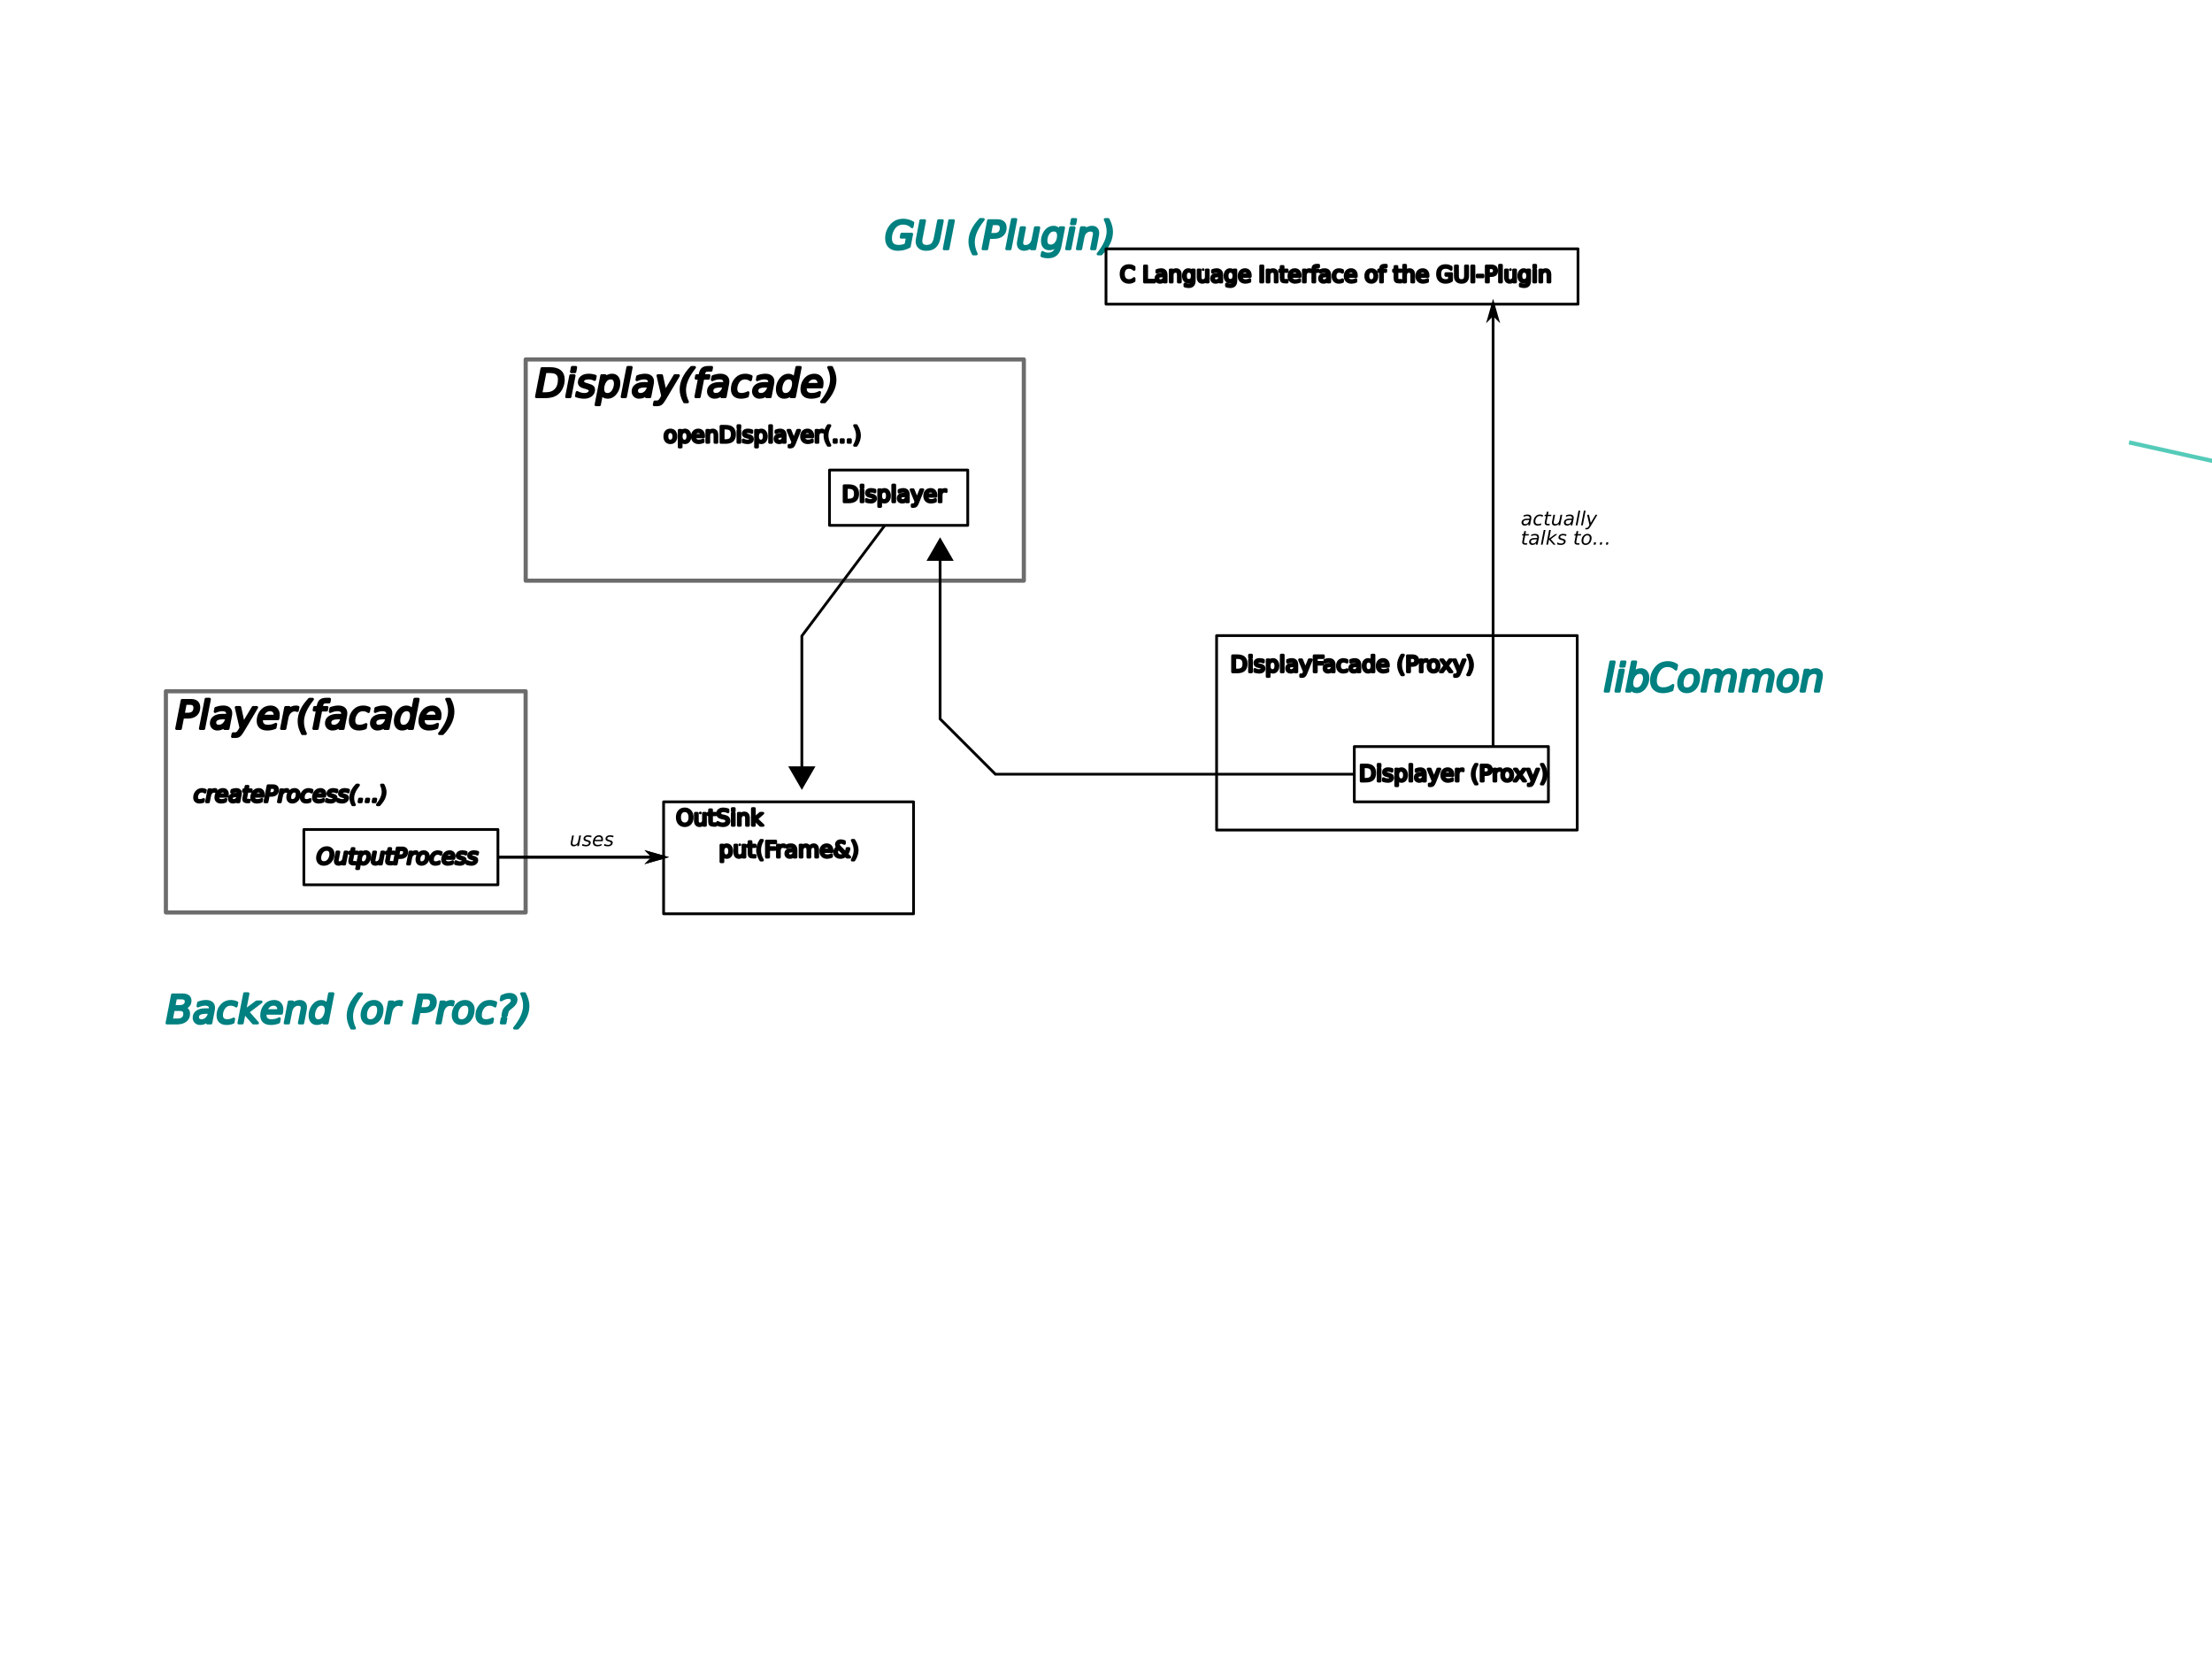
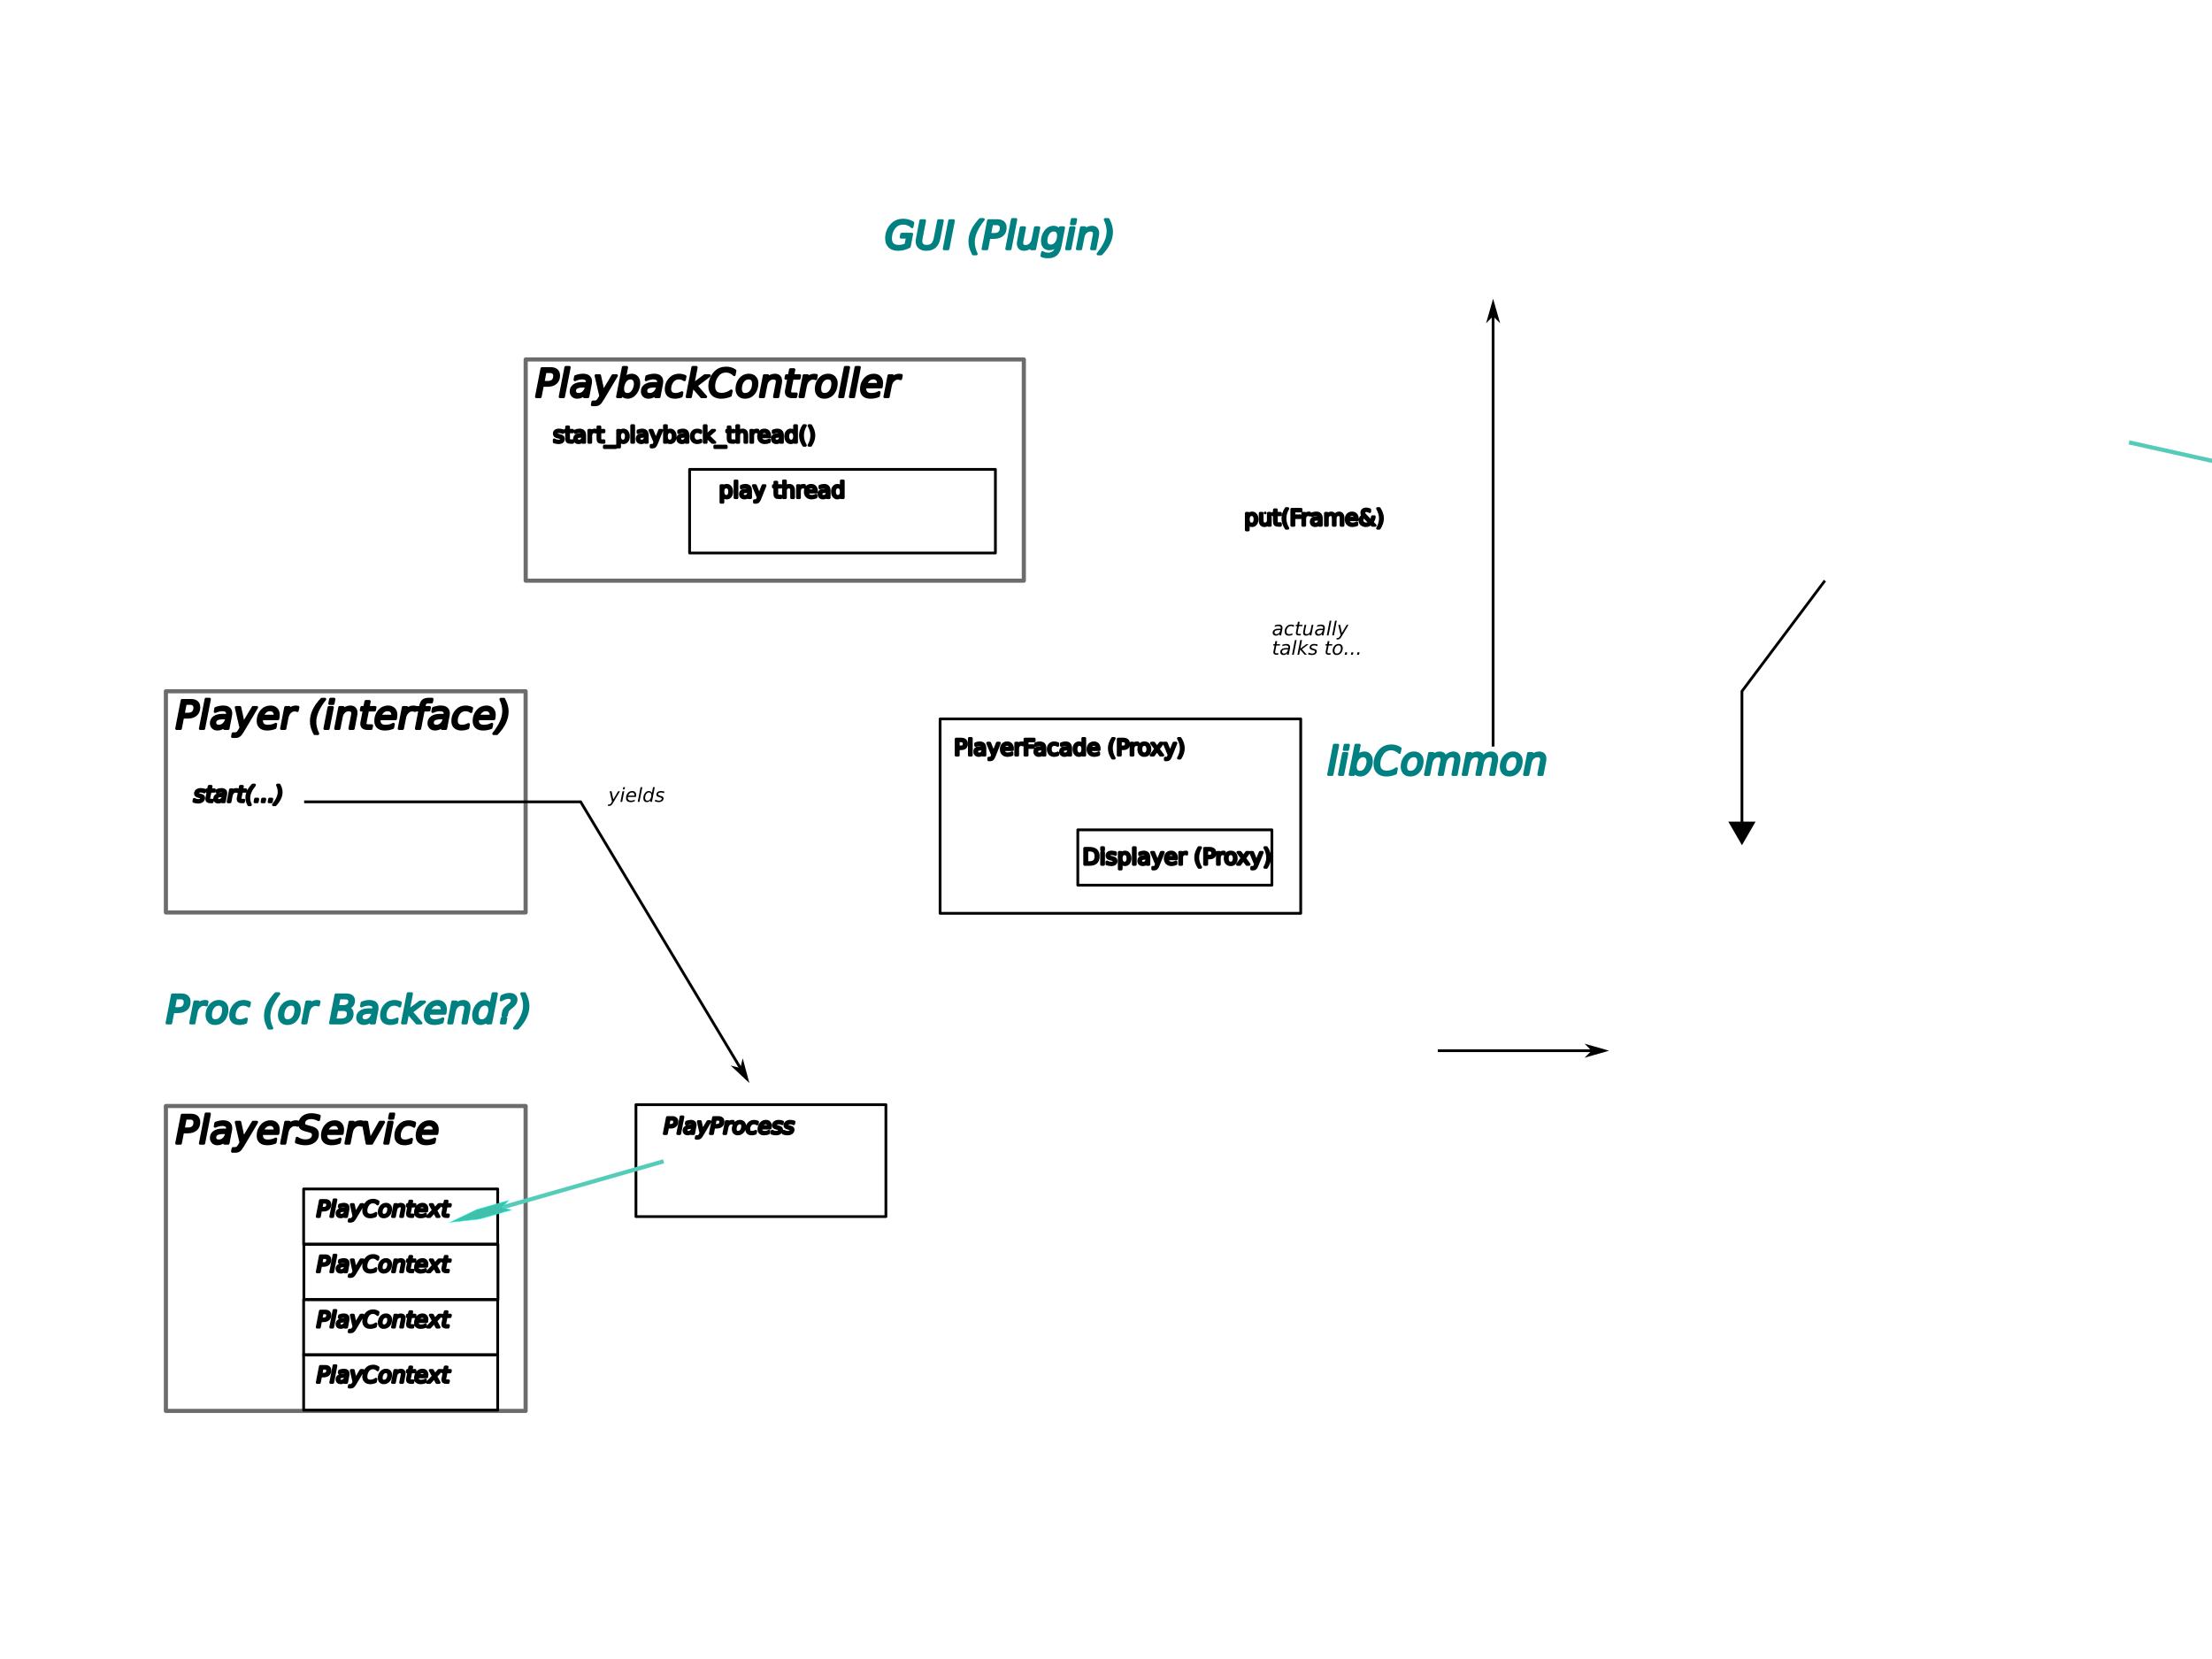
<svg xmlns="http://www.w3.org/2000/svg" width="800" height="600" id="svg2" version="1.0">
  <defs id="globals">
    <marker orient="auto" refY="0.0" refX="0.0" id="Arrow1Mend" style="overflow:visible;">
      <path id="path3262" d="M 0.0,0.0 L 5.0,-5.0 L -12.5,0.0 L 5.0,5.0 L 0.0,0.0 z " style="fill-rule:evenodd;stroke:#000000;stroke-width:1.0pt;marker-start:none;" transform="scale(0.4) rotate(180) translate(10,0)" />
    </marker>
    <marker orient="auto" refY="0.0" refX="0.0" id="TriangleInL" style="overflow:visible">
      <path id="path3342" d="M 5.77,0.0 L -2.88,5.0 L -2.88,-5.0 L 5.77,0.0 z " style="fill-rule:evenodd;stroke:#000000;stroke-width:1.0pt;marker-start:none" transform="scale(-0.8)" />
    </marker>
    <marker style="overflow:visible" orient="auto" id="ArrowHIV1end" refY="0" refX="0">
      <path style="fill:#40c0ab;stroke:#01ffff;stroke-width:0.1;stroke-linecap:butt;stroke-miterlimit:6.5" d="M -8,0 L -10,1.2 L -2,1.2 L 5,0 L -2,-1.2 L -10,-1.2 L -8,0 z " id="pathPfeil1" />
    </marker>
  </defs>
  <g id="lay1" />
  <rect style="opacity:1;color:#000000;fill:none;fill-opacity:1;fill-rule:evenodd;stroke:#6c6c6c;stroke-width:1.5;stroke-linecap:round;stroke-linejoin:round;marker:none;marker-start:none;marker-mid:none;marker-end:none;stroke-miterlimit:4;stroke-dasharray:none;stroke-dashoffset:0;stroke-opacity:1;visibility:visible;display:inline;overflow:visible;enable-background:accumulate" id="rect4196" width="180.161" height="80" x="190.124" y="130" />
-   <rect style="opacity:1;color:#000000;fill:none;fill-opacity:1;fill-rule:evenodd;stroke:#000000;stroke-width:1;stroke-linecap:round;stroke-linejoin:round;marker:none;marker-start:none;marker-mid:none;marker-end:none;stroke-miterlimit:4;stroke-dasharray:none;stroke-dashoffset:0;stroke-opacity:1;visibility:visible;display:inline;overflow:visible;enable-background:accumulate" id="rect4200" width="130.423" height="70.324" x="440" y="229.873" />
-   <rect style="opacity:1;color:#000000;fill:none;fill-opacity:1;fill-rule:evenodd;stroke:#000000;stroke-width:1;stroke-linecap:round;stroke-linejoin:round;marker:none;marker-start:none;marker-mid:none;marker-end:none;stroke-miterlimit:4;stroke-dasharray:none;stroke-dashoffset:0;stroke-opacity:1;visibility:visible;display:inline;overflow:visible;enable-background:accumulate" id="rect4206" width="50" height="20" x="300" y="170" />
-   <rect y="290" x="240" height="40.488" width="90.396" id="rect4208" style="opacity:1;color:#000000;fill:none;fill-opacity:1;fill-rule:evenodd;stroke:#000000;stroke-width:1;stroke-linecap:round;stroke-linejoin:round;marker:none;marker-start:none;marker-mid:none;marker-end:none;stroke-miterlimit:4;stroke-dasharray:none;stroke-dashoffset:0;stroke-opacity:1;visibility:visible;display:inline;overflow:visible;enable-background:accumulate" />
-   <text xml:space="preserve" style="font-size:14px;font-style:oblique;font-variant:normal;font-weight:normal;font-stretch:normal;text-align:start;line-height:100%;writing-mode:lr-tb;text-anchor:start;opacity:1;color:#000000;fill:none;fill-opacity:1;fill-rule:evenodd;stroke:#000000;stroke-width:1;stroke-linecap:round;stroke-linejoin:round;marker:none;marker-start:none;marker-mid:none;marker-end:none;stroke-miterlimit:4;stroke-dasharray:none;stroke-dashoffset:0;stroke-opacity:1;visibility:visible;display:inline;overflow:visible;enable-background:accumulate;font-family:Bitstream Vera Sans" x="304.5" y="181.5" id="text4216">
-     <tspan id="tspan4218" x="304.5" y="181.5" style="font-size:8px;font-style:normal;font-variant:normal;font-weight:normal;font-stretch:normal;text-align:start;line-height:100%;writing-mode:lr-tb;text-anchor:start;font-family:Bitstream Vera Sans">Displayer</tspan>
+   <rect style="opacity:1;color:#000000;fill:none;fill-opacity:1;fill-rule:evenodd;stroke:#000000;stroke-width:1;stroke-linecap:round;stroke-linejoin:round;marker:none;marker-start:none;marker-mid:none;marker-end:none;stroke-miterlimit:4;stroke-dasharray:none;stroke-dashoffset:0;stroke-opacity:1;visibility:visible;display:inline;overflow:visible;enable-background:accumulate" id="rect4200" width="130.423" height="70.324" x="340" y="260" />
+   <rect style="opacity:1;color:#000000;fill:none;fill-opacity:1;fill-rule:evenodd;stroke:#000000;stroke-width:1;stroke-linecap:round;stroke-linejoin:round;marker:none;marker-start:none;marker-mid:none;marker-end:none;stroke-miterlimit:4;stroke-dasharray:none;stroke-dashoffset:0;stroke-opacity:1;visibility:visible;display:inline;overflow:visible;enable-background:accumulate" id="rect4206" width="110.594" height="30.244" x="249.406" y="169.756" />
+   <rect y="399.512" x="230" height="40.488" width="90.396" id="rect4208" style="opacity:1;color:#000000;fill:none;fill-opacity:1;fill-rule:evenodd;stroke:#000000;stroke-width:1;stroke-linecap:round;stroke-linejoin:round;marker:none;marker-start:none;marker-mid:none;marker-end:none;stroke-miterlimit:4;stroke-dasharray:none;stroke-dashoffset:0;stroke-opacity:1;visibility:visible;display:inline;overflow:visible;enable-background:accumulate" />
+   <text xml:space="preserve" style="font-size:14px;font-style:oblique;font-variant:normal;font-weight:normal;font-stretch:normal;text-align:start;line-height:100%;writing-mode:lr-tb;text-anchor:start;opacity:1;color:#000000;fill:none;fill-opacity:1;fill-rule:evenodd;stroke:#000000;stroke-width:1;stroke-linecap:round;stroke-linejoin:round;marker:none;marker-start:none;marker-mid:none;marker-end:none;stroke-miterlimit:4;stroke-dasharray:none;stroke-dashoffset:0;stroke-opacity:1;visibility:visible;display:inline;overflow:visible;enable-background:accumulate;font-family:Bitstream Vera Sans" x="260" y="180" id="text4216">
+     <tspan id="tspan4218" x="260" y="180" style="font-size:8px;font-style:normal;font-variant:normal;font-weight:normal;font-stretch:normal;text-align:start;line-height:100%;writing-mode:lr-tb;text-anchor:start;font-family:Bitstream Vera Sans">play thread</tspan>
  </text>
-   <text id="text4220" y="298.5" x="244.5" style="font-size:14px;font-style:oblique;font-variant:normal;font-weight:normal;font-stretch:normal;text-align:start;line-height:100%;writing-mode:lr-tb;text-anchor:start;opacity:1;color:#000000;fill:none;fill-opacity:1;fill-rule:evenodd;stroke:#000000;stroke-width:1;stroke-linecap:round;stroke-linejoin:round;marker:none;marker-start:none;marker-mid:none;marker-end:none;stroke-miterlimit:4;stroke-dasharray:none;stroke-dashoffset:0;stroke-opacity:1;visibility:visible;display:inline;overflow:visible;enable-background:accumulate;font-family:Bitstream Vera Sans" xml:space="preserve">
-     <tspan style="font-size:8px;font-style:normal;font-variant:normal;font-weight:normal;font-stretch:normal;text-align:start;line-height:100%;writing-mode:lr-tb;text-anchor:start;font-family:Bitstream Vera Sans" y="298.5" x="244.5" id="tspan4222">OutSink</tspan>
+   <text xml:space="preserve" style="font-size:14px;font-style:oblique;font-variant:normal;font-weight:normal;font-stretch:normal;text-align:start;line-height:100%;writing-mode:lr-tb;text-anchor:start;opacity:1;color:#000000;fill:none;fill-opacity:1;fill-rule:evenodd;stroke:#000000;stroke-width:1;stroke-linecap:round;stroke-linejoin:round;marker:none;marker-start:none;marker-mid:none;marker-end:none;stroke-miterlimit:4;stroke-dasharray:none;stroke-dashoffset:0;stroke-opacity:1;visibility:visible;display:inline;overflow:visible;enable-background:accumulate;font-family:Bitstream Vera Sans" x="450" y="190" id="text4224">
+     <tspan id="tspan4226" x="450" y="190" style="font-size:8px;font-style:normal;font-variant:normal;font-weight:normal;font-stretch:normal;text-align:start;line-height:100%;writing-mode:lr-tb;text-anchor:start;font-family:Bitstream Vera Sans">put(Frame&amp;)</tspan>
  </text>
-   <text xml:space="preserve" style="font-size:14px;font-style:oblique;font-variant:normal;font-weight:normal;font-stretch:normal;text-align:start;line-height:100%;writing-mode:lr-tb;text-anchor:start;opacity:1;color:#000000;fill:none;fill-opacity:1;fill-rule:evenodd;stroke:#000000;stroke-width:1;stroke-linecap:round;stroke-linejoin:round;marker:none;marker-start:none;marker-mid:none;marker-end:none;stroke-miterlimit:4;stroke-dasharray:none;stroke-dashoffset:0;stroke-opacity:1;visibility:visible;display:inline;overflow:visible;enable-background:accumulate;font-family:Bitstream Vera Sans" x="260" y="310" id="text4224">
-     <tspan id="tspan4226" x="260" y="310" style="font-size:8px;font-style:normal;font-variant:normal;font-weight:normal;font-stretch:normal;text-align:start;line-height:100%;writing-mode:lr-tb;text-anchor:start;font-family:Bitstream Vera Sans">put(Frame&amp;)</tspan>
-   </text>
-   <text xml:space="preserve" style="font-size:14px;font-style:oblique;font-variant:normal;font-weight:normal;font-stretch:normal;text-align:start;line-height:100%;writing-mode:lr;text-anchor:start;opacity:1;color:#000000;fill:#000000;fill-opacity:1;fill-rule:evenodd;stroke:#000000;stroke-width:1;stroke-linecap:round;stroke-linejoin:round;marker:none;marker-start:none;marker-mid:none;marker-end:none;stroke-miterlimit:4;stroke-dasharray:none;stroke-dashoffset:0;stroke-opacity:1;visibility:visible;display:inline;overflow:visible;enable-background:accumulate;font-family:Bitstream Vera Sans;text-indent:0;text-decoration:none;letter-spacing:normal;word-spacing:normal;text-transform:none;direction:ltr;block-progression:tb" x="193.624" y="143.5" id="text4235">
-     <tspan id="tspan2265" x="193.624" y="143.5">Display(facade)</tspan>
+   <text xml:space="preserve" style="font-size:14px;font-style:oblique;font-variant:normal;font-weight:normal;font-stretch:normal;text-indent:0;text-align:start;text-decoration:none;line-height:100%;letter-spacing:normal;word-spacing:normal;text-transform:none;direction:ltr;block-progression:tb;writing-mode:lr-tb;text-anchor:start;opacity:1;color:#000000;fill:#000000;fill-opacity:1;fill-rule:evenodd;stroke:#000000;stroke-width:1;stroke-linecap:round;stroke-linejoin:round;marker:none;marker-start:none;marker-mid:none;marker-end:none;stroke-miterlimit:4;stroke-dasharray:none;stroke-dashoffset:0;stroke-opacity:1;visibility:visible;display:inline;overflow:visible;enable-background:accumulate;font-family:Bitstream Vera Sans" x="193.624" y="143.5" id="text4235">
+     <tspan id="tspan2265" x="193.624" y="143.5">PlaybackController</tspan>
  </text>
  <path style="fill:#55cbb9;fill-opacity:1;fill-rule:evenodd;stroke:#55cbb9;stroke-width:1.5;stroke-linecap:butt;stroke-linejoin:miter;marker-end:url(#ArrowHIV1end);stroke-miterlimit:4;stroke-dasharray:none;stroke-opacity:1" d="M 770,160 L 860,180 L 860,180" id="path4263" />
  <rect y="250" x="60" height="80" width="130.097" id="rect2226" style="opacity:1;color:#000000;fill:none;fill-opacity:1;fill-rule:evenodd;stroke:#6c6c6c;stroke-width:1.5;stroke-linecap:round;stroke-linejoin:round;marker:none;marker-start:none;marker-mid:none;marker-end:none;stroke-miterlimit:4;stroke-dasharray:none;stroke-dashoffset:0;stroke-opacity:1;visibility:visible;display:inline;overflow:visible;enable-background:accumulate" />
-   <rect y="300" x="109.901" height="20" width="70.182" id="rect2234" style="opacity:1;color:#000000;fill:none;fill-opacity:1;fill-rule:evenodd;stroke:#000000;stroke-width:1;stroke-linecap:round;stroke-linejoin:round;marker:none;marker-start:none;marker-mid:none;marker-end:none;stroke-miterlimit:4;stroke-dasharray:none;stroke-dashoffset:0;stroke-opacity:1;visibility:visible;display:inline;overflow:visible;enable-background:accumulate" />
  <text id="text2236" y="290" x="70" style="font-size:14px;font-style:oblique;font-variant:normal;font-weight:normal;font-stretch:normal;text-align:start;line-height:100%;writing-mode:lr-tb;text-anchor:start;opacity:1;color:#000000;fill:none;fill-opacity:1;fill-rule:evenodd;stroke:#000000;stroke-width:1;stroke-linecap:round;stroke-linejoin:round;marker:none;marker-start:none;marker-mid:none;marker-end:none;stroke-miterlimit:4;stroke-dasharray:none;stroke-dashoffset:0;stroke-opacity:1;visibility:visible;display:inline;overflow:visible;enable-background:accumulate;font-family:Bitstream Vera Sans" xml:space="preserve">
-     <tspan id="tspan2263" x="70" y="290" style="font-size:8px;font-style:oblique;font-variant:normal;font-weight:normal;font-stretch:normal;text-align:start;line-height:100%;writing-mode:lr-tb;text-anchor:start;font-family:Bitstream Vera Sans">createProcess(...)</tspan>
+     <tspan id="tspan2263" x="70" y="290" style="font-size:8px;font-style:oblique;font-variant:normal;font-weight:normal;font-stretch:normal;text-align:start;line-height:100%;writing-mode:lr-tb;text-anchor:start;font-family:Bitstream Vera Sans">start(...)</tspan>
  </text>
-   <text id="text2244" y="312.5" x="114.5" style="font-size:14px;font-style:oblique;font-variant:normal;font-weight:normal;font-stretch:normal;text-align:start;line-height:100%;writing-mode:lr-tb;text-anchor:start;opacity:1;color:#000000;fill:none;fill-opacity:1;fill-rule:evenodd;stroke:#000000;stroke-width:1;stroke-linecap:round;stroke-linejoin:round;marker:none;marker-start:none;marker-mid:none;marker-end:none;stroke-miterlimit:4;stroke-dasharray:none;stroke-dashoffset:0;stroke-opacity:1;visibility:visible;display:inline;overflow:visible;enable-background:accumulate;font-family:Bitstream Vera Sans" xml:space="preserve">
-     <tspan id="tspan2259" x="114.5" y="312.5" style="font-size:8px;font-style:oblique;font-variant:normal;font-weight:normal;font-stretch:normal;text-align:start;line-height:100%;writing-mode:lr-tb;text-anchor:start;font-family:Bitstream Vera Sans">OutputProcess</tspan>
+   <text id="text2244" y="410" x="240" style="font-size:14px;font-style:oblique;font-variant:normal;font-weight:normal;font-stretch:normal;text-align:start;line-height:100%;writing-mode:lr-tb;text-anchor:start;opacity:1;color:#000000;fill:none;fill-opacity:1;fill-rule:evenodd;stroke:#000000;stroke-width:1;stroke-linecap:round;stroke-linejoin:round;marker:none;marker-start:none;marker-mid:none;marker-end:none;stroke-miterlimit:4;stroke-dasharray:none;stroke-dashoffset:0;stroke-opacity:1;visibility:visible;display:inline;overflow:visible;enable-background:accumulate;font-family:Bitstream Vera Sans" xml:space="preserve">
+     <tspan x="240" y="410" style="font-size:8px;font-style:oblique;font-variant:normal;font-weight:normal;font-stretch:normal;text-align:start;line-height:100%;writing-mode:lr-tb;text-anchor:start;font-family:Bitstream Vera Sans" id="tspan2218">PlayProcess</tspan>
  </text>
-   <text id="text2248" y="263.5" x="63.5" style="font-size:14px;font-style:oblique;font-variant:normal;font-weight:normal;font-stretch:normal;text-indent:0;text-align:start;text-decoration:none;line-height:100%;letter-spacing:normal;word-spacing:normal;text-transform:none;direction:ltr;block-progression:tb;writing-mode:lr;text-anchor:start;opacity:1;color:#000000;fill:#000000;fill-opacity:1;fill-rule:evenodd;stroke:#000000;stroke-width:1;stroke-linecap:round;stroke-linejoin:round;marker:none;marker-start:none;marker-mid:none;marker-end:none;stroke-miterlimit:4;stroke-dasharray:none;stroke-dashoffset:0;stroke-opacity:1;visibility:visible;display:inline;overflow:visible;enable-background:accumulate;font-family:Bitstream Vera Sans" xml:space="preserve">
-     <tspan id="tspan2252" x="63.5" y="263.5">Player(facade)</tspan>
+   <text id="text2248" y="263.5" x="63.5" style="font-size:14px;font-style:oblique;font-variant:normal;font-weight:normal;font-stretch:normal;text-indent:0;text-align:start;text-decoration:none;line-height:100%;letter-spacing:normal;word-spacing:normal;text-transform:none;direction:ltr;block-progression:tb;writing-mode:lr-tb;text-anchor:start;opacity:1;color:#000000;fill:#000000;fill-opacity:1;fill-rule:evenodd;stroke:#000000;stroke-width:1;stroke-linecap:round;stroke-linejoin:round;marker:none;marker-start:none;marker-mid:none;marker-end:none;stroke-miterlimit:4;stroke-dasharray:none;stroke-dashoffset:0;stroke-opacity:1;visibility:visible;display:inline;overflow:visible;enable-background:accumulate;font-family:Bitstream Vera Sans" xml:space="preserve">
+     <tspan id="tspan2252" x="63.5" y="263.5">Player (interface)</tspan>
  </text>
-   <text id="text2267" y="160" x="240" style="font-size:14px;font-style:oblique;font-variant:normal;font-weight:normal;font-stretch:normal;text-align:start;line-height:100%;writing-mode:lr-tb;text-anchor:start;opacity:1;color:#000000;fill:none;fill-opacity:1;fill-rule:evenodd;stroke:#000000;stroke-width:1;stroke-linecap:round;stroke-linejoin:round;marker:none;marker-start:none;marker-mid:none;marker-end:none;stroke-miterlimit:4;stroke-dasharray:none;stroke-dashoffset:0;stroke-opacity:1;visibility:visible;display:inline;overflow:visible;enable-background:accumulate;font-family:Bitstream Vera Sans" xml:space="preserve">
-     <tspan style="font-size:8px;font-style:normal;font-variant:normal;font-weight:normal;font-stretch:normal;text-align:start;line-height:100%;writing-mode:lr-tb;text-anchor:start;font-family:Bitstream Vera Sans" y="160" x="240" id="tspan2269">openDisplayer(...)</tspan>
+   <text id="text2267" y="160" x="200" style="font-size:14px;font-style:oblique;font-variant:normal;font-weight:normal;font-stretch:normal;text-align:start;line-height:100%;writing-mode:lr-tb;text-anchor:start;opacity:1;color:#000000;fill:none;fill-opacity:1;fill-rule:evenodd;stroke:#000000;stroke-width:1;stroke-linecap:round;stroke-linejoin:round;marker:none;marker-start:none;marker-mid:none;marker-end:none;stroke-miterlimit:4;stroke-dasharray:none;stroke-dashoffset:0;stroke-opacity:1;visibility:visible;display:inline;overflow:visible;enable-background:accumulate;font-family:Bitstream Vera Sans" xml:space="preserve">
+     <tspan style="font-size:8px;font-style:normal;font-variant:normal;font-weight:normal;font-stretch:normal;text-align:start;line-height:100%;writing-mode:lr-tb;text-anchor:start;font-family:Bitstream Vera Sans" y="160" x="200" id="tspan2269">start_playback_thread()</tspan>
  </text>
-   <path style="fill:none;fill-opacity:0.75;fill-rule:evenodd;stroke:#000000;stroke-width:1px;stroke-linecap:butt;stroke-linejoin:miter;stroke-opacity:1;marker-start:url(#TriangleInL)" d="M 290,280 L 290,230 L 320,190" id="path2271" />
-   <path style="fill:none;fill-opacity:0.75;fill-rule:evenodd;stroke:#000000;stroke-width:1px;stroke-linecap:butt;stroke-linejoin:miter;stroke-opacity:1;marker-end:url(#Arrow1Mend)" d="M 180,310 L 240,310 L 240,310" id="path3449" />
-   <text xml:space="preserve" style="font-size:7px;font-style:oblique;font-variant:normal;font-weight:normal;font-stretch:normal;text-indent:0;text-align:start;text-decoration:none;line-height:100%;letter-spacing:normal;word-spacing:normal;text-transform:none;direction:ltr;block-progression:tb;writing-mode:lr-tb;text-anchor:start;opacity:1;color:#000000;fill:#000000;fill-opacity:1;fill-rule:evenodd;stroke:none;stroke-width:1.5;stroke-linecap:round;stroke-linejoin:round;marker:none;marker-start:none;marker-mid:none;marker-end:none;stroke-miterlimit:4;stroke-dasharray:none;stroke-dashoffset:0;stroke-opacity:1;visibility:visible;display:inline;overflow:visible;enable-background:accumulate;font-family:Bitstream Vera Sans" x="206" y="306" id="text3453">
-     <tspan id="tspan3455" x="206" y="306" style="font-size:7px;font-style:oblique;font-variant:normal;font-weight:normal;font-stretch:normal;text-align:start;line-height:100%;writing-mode:lr-tb;text-anchor:start;fill:#000000;fill-opacity:1;stroke:none;stroke-opacity:1;font-family:Bitstream Vera Sans">uses</tspan>
+   <path style="fill:none;fill-opacity:0.75;fill-rule:evenodd;stroke:#000000;stroke-width:1px;stroke-linecap:butt;stroke-linejoin:miter;marker-start:url(#TriangleInL);stroke-opacity:1" d="M 630,300 L 630,250 L 660,210" id="path2271" />
+   <path style="fill:none;fill-opacity:0.75;fill-rule:evenodd;stroke:#000000;stroke-width:1px;stroke-linecap:butt;stroke-linejoin:miter;marker-end:url(#Arrow1Mend);stroke-opacity:1" d="M 520,380 L 580,380 L 580,380" id="path3449" />
+   <text xml:space="preserve" style="font-size:7px;font-style:oblique;font-variant:normal;font-weight:normal;font-stretch:normal;text-indent:0;text-align:start;text-decoration:none;line-height:100%;letter-spacing:normal;word-spacing:normal;text-transform:none;direction:ltr;block-progression:tb;writing-mode:lr-tb;text-anchor:start;opacity:1;color:#000000;fill:#000000;fill-opacity:1;fill-rule:evenodd;stroke:none;stroke-width:1.5;stroke-linecap:round;stroke-linejoin:round;marker:none;marker-start:none;marker-mid:none;marker-end:none;stroke-miterlimit:4;stroke-dasharray:none;stroke-dashoffset:0;stroke-opacity:1;visibility:visible;display:inline;overflow:visible;enable-background:accumulate;font-family:Bitstream Vera Sans" x="220" y="290" id="text3453">
+     <tspan id="tspan3455" x="220" y="290" style="font-size:7px;font-style:oblique;font-variant:normal;font-weight:normal;font-stretch:normal;text-align:start;line-height:100%;writing-mode:lr-tb;text-anchor:start;fill:#000000;fill-opacity:1;stroke:none;stroke-opacity:1;font-family:Bitstream Vera Sans">yields</tspan>
  </text>
  <text id="text3457" y="90" x="320" style="font-size:14px;font-style:oblique;font-variant:normal;font-weight:normal;font-stretch:normal;text-indent:0;text-align:start;text-decoration:none;line-height:100%;letter-spacing:normal;word-spacing:normal;text-transform:none;direction:ltr;block-progression:tb;writing-mode:lr-tb;text-anchor:start;opacity:1;color:#000000;fill:#008080;fill-opacity:1;fill-rule:evenodd;stroke:#008080;stroke-width:1;stroke-linecap:round;stroke-linejoin:round;marker:none;marker-start:none;marker-mid:none;marker-end:none;stroke-miterlimit:4;stroke-dasharray:none;stroke-dashoffset:0;stroke-opacity:1;visibility:visible;display:inline;overflow:visible;enable-background:accumulate;font-family:Bitstream Vera Sans" xml:space="preserve">
    <tspan y="90" x="320" id="tspan3459">GUI (Plugin)</tspan>
  </text>
  <text xml:space="preserve" style="font-size:14px;font-style:oblique;font-variant:normal;font-weight:normal;font-stretch:normal;text-indent:0;text-align:start;text-decoration:none;line-height:100%;letter-spacing:normal;word-spacing:normal;text-transform:none;direction:ltr;block-progression:tb;writing-mode:lr-tb;text-anchor:start;opacity:1;color:#000000;fill:#008080;fill-opacity:1;fill-rule:evenodd;stroke:#008080;stroke-width:1;stroke-linecap:round;stroke-linejoin:round;marker:none;marker-start:none;marker-mid:none;marker-end:none;stroke-miterlimit:4;stroke-dasharray:none;stroke-dashoffset:0;stroke-opacity:1;visibility:visible;display:inline;overflow:visible;enable-background:accumulate;font-family:Bitstream Vera Sans" x="60" y="370" id="text3461">
-     <tspan id="tspan3463" x="60" y="370">Backend (or Proc?)</tspan>
+     <tspan id="tspan3463" x="60" y="370">Proc (or Backend?)</tspan>
  </text>
-   <rect y="270" x="489.802" height="20" width="70.198" id="rect3465" style="opacity:1;color:#000000;fill:none;fill-opacity:1;fill-rule:evenodd;stroke:#000000;stroke-width:1;stroke-linecap:round;stroke-linejoin:round;marker:none;marker-start:none;marker-mid:none;marker-end:none;stroke-miterlimit:4;stroke-dasharray:none;stroke-dashoffset:0;stroke-opacity:1;visibility:visible;display:inline;overflow:visible;enable-background:accumulate" />
-   <text id="text3467" y="282.5" x="491.5" style="font-size:14px;font-style:oblique;font-variant:normal;font-weight:normal;font-stretch:normal;text-align:start;line-height:100%;writing-mode:lr-tb;text-anchor:start;opacity:1;color:#000000;fill:none;fill-opacity:1;fill-rule:evenodd;stroke:#000000;stroke-width:1;stroke-linecap:round;stroke-linejoin:round;marker:none;marker-start:none;marker-mid:none;marker-end:none;stroke-miterlimit:4;stroke-dasharray:none;stroke-dashoffset:0;stroke-opacity:1;visibility:visible;display:inline;overflow:visible;enable-background:accumulate;font-family:Bitstream Vera Sans" xml:space="preserve">
-     <tspan style="font-size:8px;font-style:normal;font-variant:normal;font-weight:normal;font-stretch:normal;text-align:start;line-height:100%;writing-mode:lr-tb;text-anchor:start;font-family:Bitstream Vera Sans" y="282.5" x="491.5" id="tspan3469">Displayer (Proxy)</tspan>
+   <rect y="300.127" x="389.802" height="20" width="70.198" id="rect3465" style="opacity:1;color:#000000;fill:none;fill-opacity:1;fill-rule:evenodd;stroke:#000000;stroke-width:1;stroke-linecap:round;stroke-linejoin:round;marker:none;marker-start:none;marker-mid:none;marker-end:none;stroke-miterlimit:4;stroke-dasharray:none;stroke-dashoffset:0;stroke-opacity:1;visibility:visible;display:inline;overflow:visible;enable-background:accumulate" />
+   <text id="text3467" y="312.627" x="391.5" style="font-size:14px;font-style:oblique;font-variant:normal;font-weight:normal;font-stretch:normal;text-align:start;line-height:100%;writing-mode:lr-tb;text-anchor:start;opacity:1;color:#000000;fill:none;fill-opacity:1;fill-rule:evenodd;stroke:#000000;stroke-width:1;stroke-linecap:round;stroke-linejoin:round;marker:none;marker-start:none;marker-mid:none;marker-end:none;stroke-miterlimit:4;stroke-dasharray:none;stroke-dashoffset:0;stroke-opacity:1;visibility:visible;display:inline;overflow:visible;enable-background:accumulate;font-family:Bitstream Vera Sans" xml:space="preserve">
+     <tspan style="font-size:8px;font-style:normal;font-variant:normal;font-weight:normal;font-stretch:normal;text-align:start;line-height:100%;writing-mode:lr-tb;text-anchor:start;font-family:Bitstream Vera Sans" y="312.627" x="391.5" id="tspan3469">Displayer (Proxy)</tspan>
  </text>
-   <text xml:space="preserve" style="font-size:14px;font-style:oblique;font-variant:normal;font-weight:normal;font-stretch:normal;text-align:start;line-height:100%;writing-mode:lr-tb;text-anchor:start;opacity:1;color:#000000;fill:none;fill-opacity:1;fill-rule:evenodd;stroke:#000000;stroke-width:1;stroke-linecap:round;stroke-linejoin:round;marker:none;marker-start:none;marker-mid:none;marker-end:none;stroke-miterlimit:4;stroke-dasharray:none;stroke-dashoffset:0;stroke-opacity:1;visibility:visible;display:inline;overflow:visible;enable-background:accumulate;font-family:Bitstream Vera Sans" x="445" y="243" id="text3471">
-     <tspan id="tspan3473" x="445" y="243" style="font-size:8px;font-style:normal;font-variant:normal;font-weight:normal;font-stretch:normal;text-align:start;line-height:100%;writing-mode:lr-tb;text-anchor:start;font-family:Bitstream Vera Sans">DisplayFacade (Proxy)</tspan>
+   <text xml:space="preserve" style="font-size:14px;font-style:oblique;font-variant:normal;font-weight:normal;font-stretch:normal;text-align:start;line-height:100%;writing-mode:lr-tb;text-anchor:start;opacity:1;color:#000000;fill:none;fill-opacity:1;fill-rule:evenodd;stroke:#000000;stroke-width:1;stroke-linecap:round;stroke-linejoin:round;marker:none;marker-start:none;marker-mid:none;marker-end:none;stroke-miterlimit:4;stroke-dasharray:none;stroke-dashoffset:0;stroke-opacity:1;visibility:visible;display:inline;overflow:visible;enable-background:accumulate;font-family:Bitstream Vera Sans" x="345" y="273.127" id="text3471">
+     <tspan id="tspan3473" x="345" y="273.127" style="font-size:8px;font-style:normal;font-variant:normal;font-weight:normal;font-stretch:normal;text-align:start;line-height:100%;writing-mode:lr-tb;text-anchor:start;font-family:Bitstream Vera Sans">PlayerFacade (Proxy)</tspan>
  </text>
-   <rect style="opacity:1;color:#000000;fill:none;fill-opacity:1;fill-rule:evenodd;stroke:#000000;stroke-width:1;stroke-linecap:round;stroke-linejoin:round;marker:none;marker-start:none;marker-mid:none;marker-end:none;stroke-miterlimit:4;stroke-dasharray:none;stroke-dashoffset:0;stroke-opacity:1;visibility:visible;display:inline;overflow:visible;enable-background:accumulate" id="rect3475" width="170.706" height="20" x="400" y="90" />
-   <text xml:space="preserve" style="font-size:14px;font-style:oblique;font-variant:normal;font-weight:normal;font-stretch:normal;text-align:start;line-height:100%;writing-mode:lr-tb;text-anchor:start;opacity:1;color:#000000;fill:none;fill-opacity:1;fill-rule:evenodd;stroke:#000000;stroke-width:1;stroke-linecap:round;stroke-linejoin:round;marker:none;marker-start:none;marker-mid:none;marker-end:none;stroke-miterlimit:4;stroke-dasharray:none;stroke-dashoffset:0;stroke-opacity:1;visibility:visible;display:inline;overflow:visible;enable-background:accumulate;font-family:Bitstream Vera Sans" x="405" y="102" id="text3477">
-     <tspan id="tspan3479" x="405" y="102" style="font-size:8px;font-style:normal;font-variant:normal;font-weight:normal;font-stretch:normal;text-align:start;line-height:100%;writing-mode:lr-tb;text-anchor:start;font-family:Bitstream Vera Sans">C Language Interface of the GUI-Plugin</tspan>
+   <path style="fill:none;fill-opacity:0.75;fill-rule:evenodd;stroke:#000000;stroke-width:1px;stroke-linecap:butt;stroke-linejoin:miter;stroke-opacity:1;marker-end:url(#Arrow1Mend)" d="M 110,290 L 210,290 L 270,390" id="path3481" />
+   <path style="fill:none;fill-opacity:0.75;fill-rule:evenodd;stroke:#000000;stroke-width:1px;stroke-linecap:butt;stroke-linejoin:miter;marker-end:url(#Arrow1Mend);stroke-opacity:1" d="M 540,270 L 540,110" id="path3483" />
+   <text id="text3485" y="229.802" x="460" style="font-size:7px;font-style:oblique;font-variant:normal;font-weight:normal;font-stretch:normal;text-indent:0;text-align:start;text-decoration:none;line-height:100%;letter-spacing:normal;word-spacing:normal;text-transform:none;direction:ltr;block-progression:tb;writing-mode:lr-tb;text-anchor:start;opacity:1;color:#000000;fill:#000000;fill-opacity:1;fill-rule:evenodd;stroke:none;stroke-width:1.5;stroke-linecap:round;stroke-linejoin:round;marker:none;marker-start:none;marker-mid:none;marker-end:none;stroke-miterlimit:4;stroke-dasharray:none;stroke-dashoffset:0;stroke-opacity:1;visibility:visible;display:inline;overflow:visible;enable-background:accumulate;font-family:Bitstream Vera Sans" xml:space="preserve">
+     <tspan style="font-size:7px;font-style:oblique;font-variant:normal;font-weight:normal;font-stretch:normal;text-align:start;line-height:100%;writing-mode:lr-tb;text-anchor:start;fill:#000000;fill-opacity:1;stroke:none;stroke-opacity:1;font-family:Bitstream Vera Sans" y="229.802" x="460" id="tspan3487">actually</tspan>
+     <tspan style="font-size:7px;font-style:oblique;font-variant:normal;font-weight:normal;font-stretch:normal;text-align:start;line-height:100%;writing-mode:lr-tb;text-anchor:start;fill:#000000;fill-opacity:1;stroke:none;stroke-opacity:1;font-family:Bitstream Vera Sans" y="236.802" x="460" id="tspan3489">talks to...</tspan>
  </text>
-   <path id="path3481" d="M 180,310 L 217,310 L 240,310 L 240,310" style="fill:none;fill-opacity:0.75;fill-rule:evenodd;stroke:#000000;stroke-width:1px;stroke-linecap:butt;stroke-linejoin:miter;stroke-opacity:1;marker-end:url(#Arrow1Mend)" />
-   <path style="fill:none;fill-opacity:0.75;fill-rule:evenodd;stroke:#000000;stroke-width:1px;stroke-linecap:butt;stroke-linejoin:miter;marker-end:url(#Arrow1Mend);stroke-opacity:1" d="M 540,270 L 540,110" id="path3483" />
-   <text id="text3485" y="190" x="550" style="font-size:7px;font-style:oblique;font-variant:normal;font-weight:normal;font-stretch:normal;text-indent:0;text-align:start;text-decoration:none;line-height:100%;letter-spacing:normal;word-spacing:normal;text-transform:none;direction:ltr;block-progression:tb;writing-mode:lr-tb;text-anchor:start;opacity:1;color:#000000;fill:#000000;fill-opacity:1;fill-rule:evenodd;stroke:none;stroke-width:1.5;stroke-linecap:round;stroke-linejoin:round;marker:none;marker-start:none;marker-mid:none;marker-end:none;stroke-miterlimit:4;stroke-dasharray:none;stroke-dashoffset:0;stroke-opacity:1;visibility:visible;display:inline;overflow:visible;enable-background:accumulate;font-family:Bitstream Vera Sans" xml:space="preserve">
-     <tspan style="font-size:7px;font-style:oblique;font-variant:normal;font-weight:normal;font-stretch:normal;text-align:start;line-height:100%;writing-mode:lr-tb;text-anchor:start;fill:#000000;fill-opacity:1;stroke:none;stroke-opacity:1;font-family:Bitstream Vera Sans" y="190" x="550" id="tspan3487">actually</tspan>
-     <tspan style="font-size:7px;font-style:oblique;font-variant:normal;font-weight:normal;font-stretch:normal;text-align:start;line-height:100%;writing-mode:lr-tb;text-anchor:start;fill:#000000;fill-opacity:1;stroke:none;stroke-opacity:1;font-family:Bitstream Vera Sans" y="197" x="550" id="tspan3489">talks to...</tspan>
+   <text xml:space="preserve" style="font-size:14px;font-style:oblique;font-variant:normal;font-weight:normal;font-stretch:normal;text-indent:0;text-align:start;text-decoration:none;line-height:100%;letter-spacing:normal;word-spacing:normal;text-transform:none;direction:ltr;block-progression:tb;writing-mode:lr-tb;text-anchor:start;opacity:1;color:#000000;fill:#008080;fill-opacity:1;fill-rule:evenodd;stroke:#008080;stroke-width:1;stroke-linecap:round;stroke-linejoin:round;marker:none;marker-start:none;marker-mid:none;marker-end:none;stroke-miterlimit:4;stroke-dasharray:none;stroke-dashoffset:0;stroke-opacity:1;visibility:visible;display:inline;overflow:visible;enable-background:accumulate;font-family:Bitstream Vera Sans" x="480" y="280.127" id="text3493">
+     <tspan id="tspan3495" x="480" y="280.127">libCommon</tspan>
  </text>
-   <path id="path3491" d="M 340,200 L 340,260 L 360,280 L 490,280" style="fill:none;fill-opacity:0.75;fill-rule:evenodd;stroke:#000000;stroke-width:1px;stroke-linecap:butt;stroke-linejoin:miter;marker-start:url(#TriangleInL);stroke-opacity:1" />
-   <text xml:space="preserve" style="font-size:14px;font-style:oblique;font-variant:normal;font-weight:normal;font-stretch:normal;text-indent:0;text-align:start;text-decoration:none;line-height:100%;letter-spacing:normal;word-spacing:normal;text-transform:none;direction:ltr;block-progression:tb;writing-mode:lr-tb;text-anchor:start;opacity:1;color:#000000;fill:#008080;fill-opacity:1;fill-rule:evenodd;stroke:#008080;stroke-width:1;stroke-linecap:round;stroke-linejoin:round;marker:none;marker-start:none;marker-mid:none;marker-end:none;stroke-miterlimit:4;stroke-dasharray:none;stroke-dashoffset:0;stroke-opacity:1;visibility:visible;display:inline;overflow:visible;enable-background:accumulate;font-family:Bitstream Vera Sans" x="580" y="250" id="text3493">
-     <tspan id="tspan3495" x="580" y="250">libCommon</tspan>
+   <rect style="opacity:1;color:#000000;fill:none;fill-opacity:1;fill-rule:evenodd;stroke:#6c6c6c;stroke-width:1.5;stroke-linecap:round;stroke-linejoin:round;marker:none;marker-start:none;marker-mid:none;marker-end:none;stroke-miterlimit:4;stroke-dasharray:none;stroke-dashoffset:0;stroke-opacity:1;visibility:visible;display:inline;overflow:visible;enable-background:accumulate" id="rect2222" width="130.097" height="110.279" x="60" y="400" />
+   <rect style="opacity:1;color:#000000;fill:none;fill-opacity:1;fill-rule:evenodd;stroke:#000000;stroke-width:1;stroke-linecap:round;stroke-linejoin:round;marker:none;marker-start:none;marker-mid:none;marker-end:none;stroke-miterlimit:4;stroke-dasharray:none;stroke-dashoffset:0;stroke-opacity:1;visibility:visible;display:inline;overflow:visible;enable-background:accumulate" id="rect2224" width="70.182" height="20" x="109.901" y="450" />
+   <text xml:space="preserve" style="font-size:14px;font-style:oblique;font-variant:normal;font-weight:normal;font-stretch:normal;text-align:start;line-height:100%;writing-mode:lr-tb;text-anchor:start;opacity:1;color:#000000;fill:none;fill-opacity:1;fill-rule:evenodd;stroke:#000000;stroke-width:1;stroke-linecap:round;stroke-linejoin:round;marker:none;marker-start:none;marker-mid:none;marker-end:none;stroke-miterlimit:4;stroke-dasharray:none;stroke-dashoffset:0;stroke-opacity:1;visibility:visible;display:inline;overflow:visible;enable-background:accumulate;font-family:Bitstream Vera Sans" x="114.5" y="460" id="text2230">
+     <tspan id="tspan2232" style="font-size:8px;font-style:oblique;font-variant:normal;font-weight:normal;font-stretch:normal;text-align:start;line-height:100%;writing-mode:lr-tb;text-anchor:start;font-family:Bitstream Vera Sans" y="460" x="114.5">PlayContext</tspan>
  </text>
+   <text xml:space="preserve" style="font-size:14px;font-style:oblique;font-variant:normal;font-weight:normal;font-stretch:normal;text-indent:0;text-align:start;text-decoration:none;line-height:100%;letter-spacing:normal;word-spacing:normal;text-transform:none;direction:ltr;block-progression:tb;writing-mode:lr-tb;text-anchor:start;opacity:1;color:#000000;fill:#000000;fill-opacity:1;fill-rule:evenodd;stroke:#000000;stroke-width:1;stroke-linecap:round;stroke-linejoin:round;marker:none;marker-start:none;marker-mid:none;marker-end:none;stroke-miterlimit:4;stroke-dasharray:none;stroke-dashoffset:0;stroke-opacity:1;visibility:visible;display:inline;overflow:visible;enable-background:accumulate;font-family:Bitstream Vera Sans" x="63.5" y="413.5" id="text2234">
+     <tspan y="413.5" x="63.5" id="tspan2236">PlayerService</tspan>
+   </text>
+   <rect y="430" x="109.818" height="20" width="70.182" id="rect2239" style="opacity:1;color:#000000;fill:none;fill-opacity:1;fill-rule:evenodd;stroke:#000000;stroke-width:1;stroke-linecap:round;stroke-linejoin:round;marker:none;marker-start:none;marker-mid:none;marker-end:none;stroke-miterlimit:4;stroke-dasharray:none;stroke-dashoffset:0;stroke-opacity:1;visibility:visible;display:inline;overflow:visible;enable-background:accumulate" />
+   <rect y="470" x="109.818" height="20" width="70.182" id="rect2241" style="opacity:1;color:#000000;fill:none;fill-opacity:1;fill-rule:evenodd;stroke:#000000;stroke-width:1;stroke-linecap:round;stroke-linejoin:round;marker:none;marker-start:none;marker-mid:none;marker-end:none;stroke-miterlimit:4;stroke-dasharray:none;stroke-dashoffset:0;stroke-opacity:1;visibility:visible;display:inline;overflow:visible;enable-background:accumulate" />
+   <rect style="opacity:1;color:#000000;fill:none;fill-opacity:1;fill-rule:evenodd;stroke:#000000;stroke-width:1;stroke-linecap:round;stroke-linejoin:round;marker:none;marker-start:none;marker-mid:none;marker-end:none;stroke-miterlimit:4;stroke-dasharray:none;stroke-dashoffset:0;stroke-opacity:1;visibility:visible;display:inline;overflow:visible;enable-background:accumulate" id="rect2243" width="70.182" height="20" x="109.818" y="490" />
+   <text id="text2245" y="440" x="114.5" style="font-size:14px;font-style:oblique;font-variant:normal;font-weight:normal;font-stretch:normal;text-align:start;line-height:100%;writing-mode:lr-tb;text-anchor:start;opacity:1;color:#000000;fill:none;fill-opacity:1;fill-rule:evenodd;stroke:#000000;stroke-width:1;stroke-linecap:round;stroke-linejoin:round;marker:none;marker-start:none;marker-mid:none;marker-end:none;stroke-miterlimit:4;stroke-dasharray:none;stroke-dashoffset:0;stroke-opacity:1;visibility:visible;display:inline;overflow:visible;enable-background:accumulate;font-family:Bitstream Vera Sans" xml:space="preserve">
+     <tspan x="114.5" y="440" style="font-size:8px;font-style:oblique;font-variant:normal;font-weight:normal;font-stretch:normal;text-align:start;line-height:100%;writing-mode:lr-tb;text-anchor:start;font-family:Bitstream Vera Sans" id="tspan2247">PlayContext</tspan>
+   </text>
+   <text xml:space="preserve" style="font-size:14px;font-style:oblique;font-variant:normal;font-weight:normal;font-stretch:normal;text-align:start;line-height:100%;writing-mode:lr-tb;text-anchor:start;opacity:1;color:#000000;fill:none;fill-opacity:1;fill-rule:evenodd;stroke:#000000;stroke-width:1;stroke-linecap:round;stroke-linejoin:round;marker:none;marker-start:none;marker-mid:none;marker-end:none;stroke-miterlimit:4;stroke-dasharray:none;stroke-dashoffset:0;stroke-opacity:1;visibility:visible;display:inline;overflow:visible;enable-background:accumulate;font-family:Bitstream Vera Sans" x="114.5" y="480" id="text2249">
+     <tspan id="tspan2251" style="font-size:8px;font-style:oblique;font-variant:normal;font-weight:normal;font-stretch:normal;text-align:start;line-height:100%;writing-mode:lr-tb;text-anchor:start;font-family:Bitstream Vera Sans" y="480" x="114.5">PlayContext</tspan>
+   </text>
+   <text id="text2253" y="500" x="114.5" style="font-size:14px;font-style:oblique;font-variant:normal;font-weight:normal;font-stretch:normal;text-align:start;line-height:100%;writing-mode:lr-tb;text-anchor:start;opacity:1;color:#000000;fill:none;fill-opacity:1;fill-rule:evenodd;stroke:#000000;stroke-width:1;stroke-linecap:round;stroke-linejoin:round;marker:none;marker-start:none;marker-mid:none;marker-end:none;stroke-miterlimit:4;stroke-dasharray:none;stroke-dashoffset:0;stroke-opacity:1;visibility:visible;display:inline;overflow:visible;enable-background:accumulate;font-family:Bitstream Vera Sans" xml:space="preserve">
+     <tspan x="114.5" y="500" style="font-size:8px;font-style:oblique;font-variant:normal;font-weight:normal;font-stretch:normal;text-align:start;line-height:100%;writing-mode:lr-tb;text-anchor:start;font-family:Bitstream Vera Sans" id="tspan2255">PlayContext</tspan>
+   </text>
+   <path id="path2257" d="M 240,420 L 170,440" style="fill:#55cbb9;fill-opacity:1;fill-rule:evenodd;stroke:#55cbb9;stroke-width:1.5;stroke-linecap:butt;stroke-linejoin:miter;marker-end:url(#ArrowHIV1end);stroke-miterlimit:4;stroke-dasharray:none;stroke-opacity:1" />
</svg>
